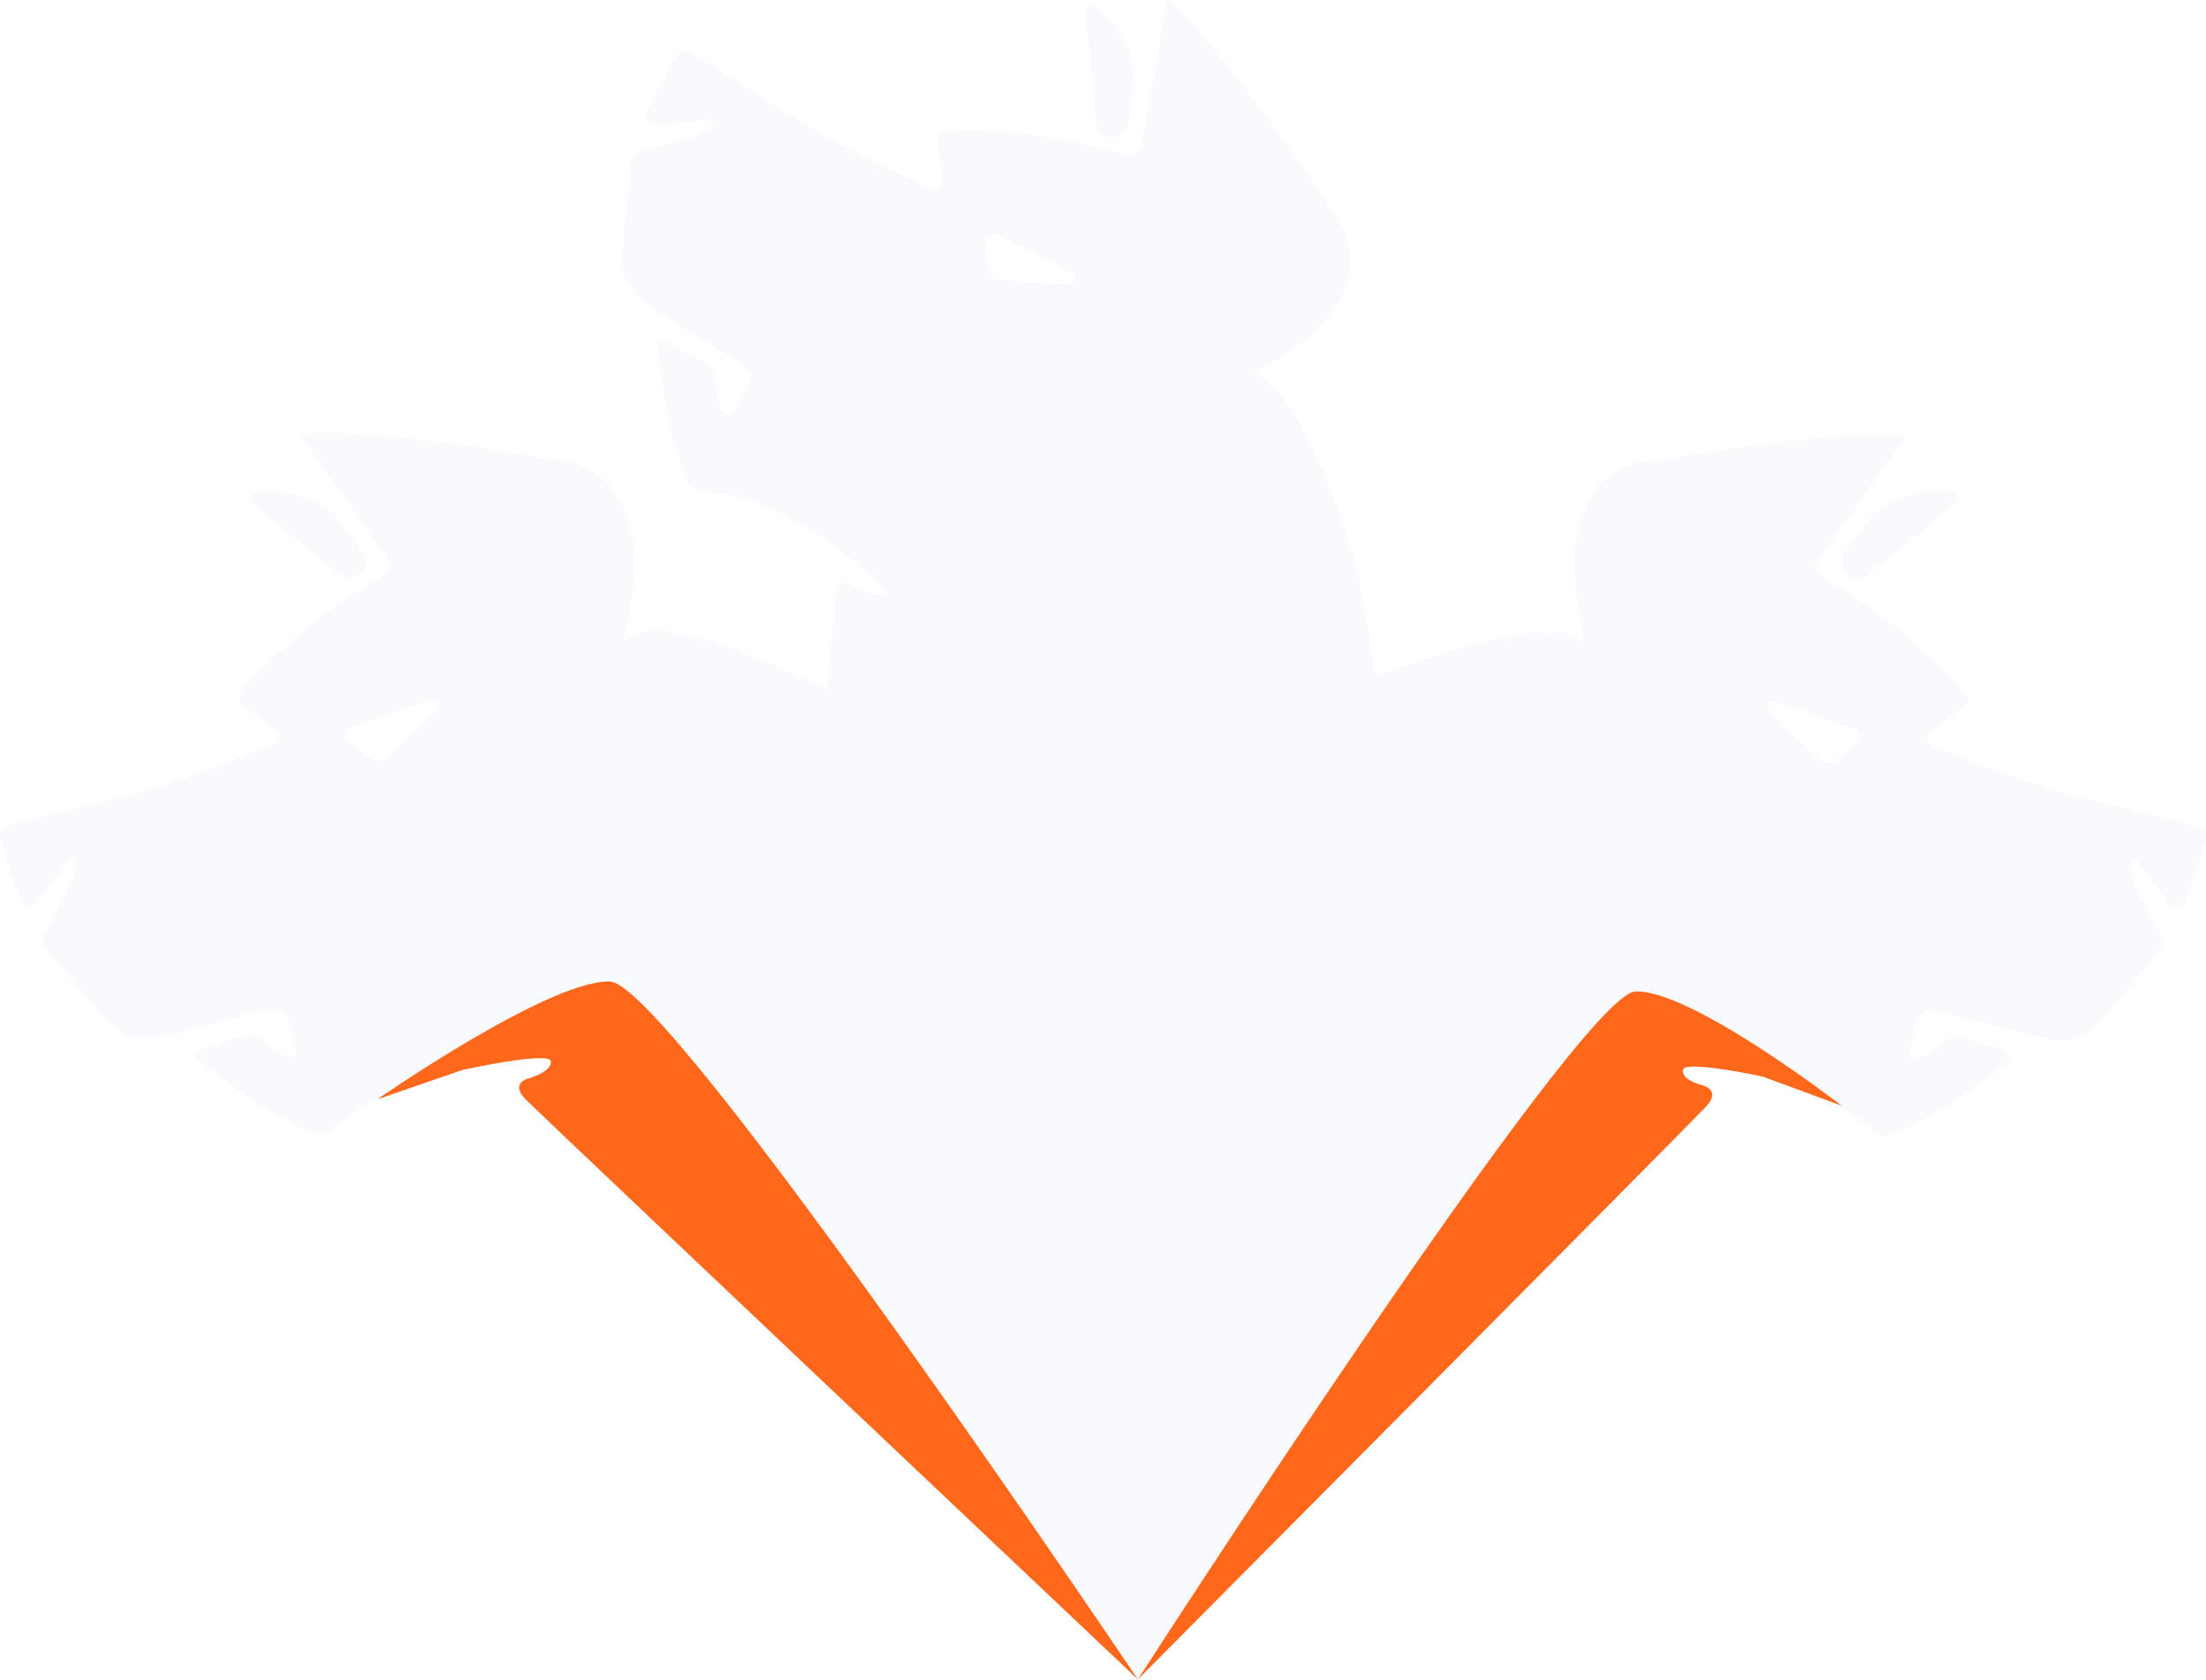
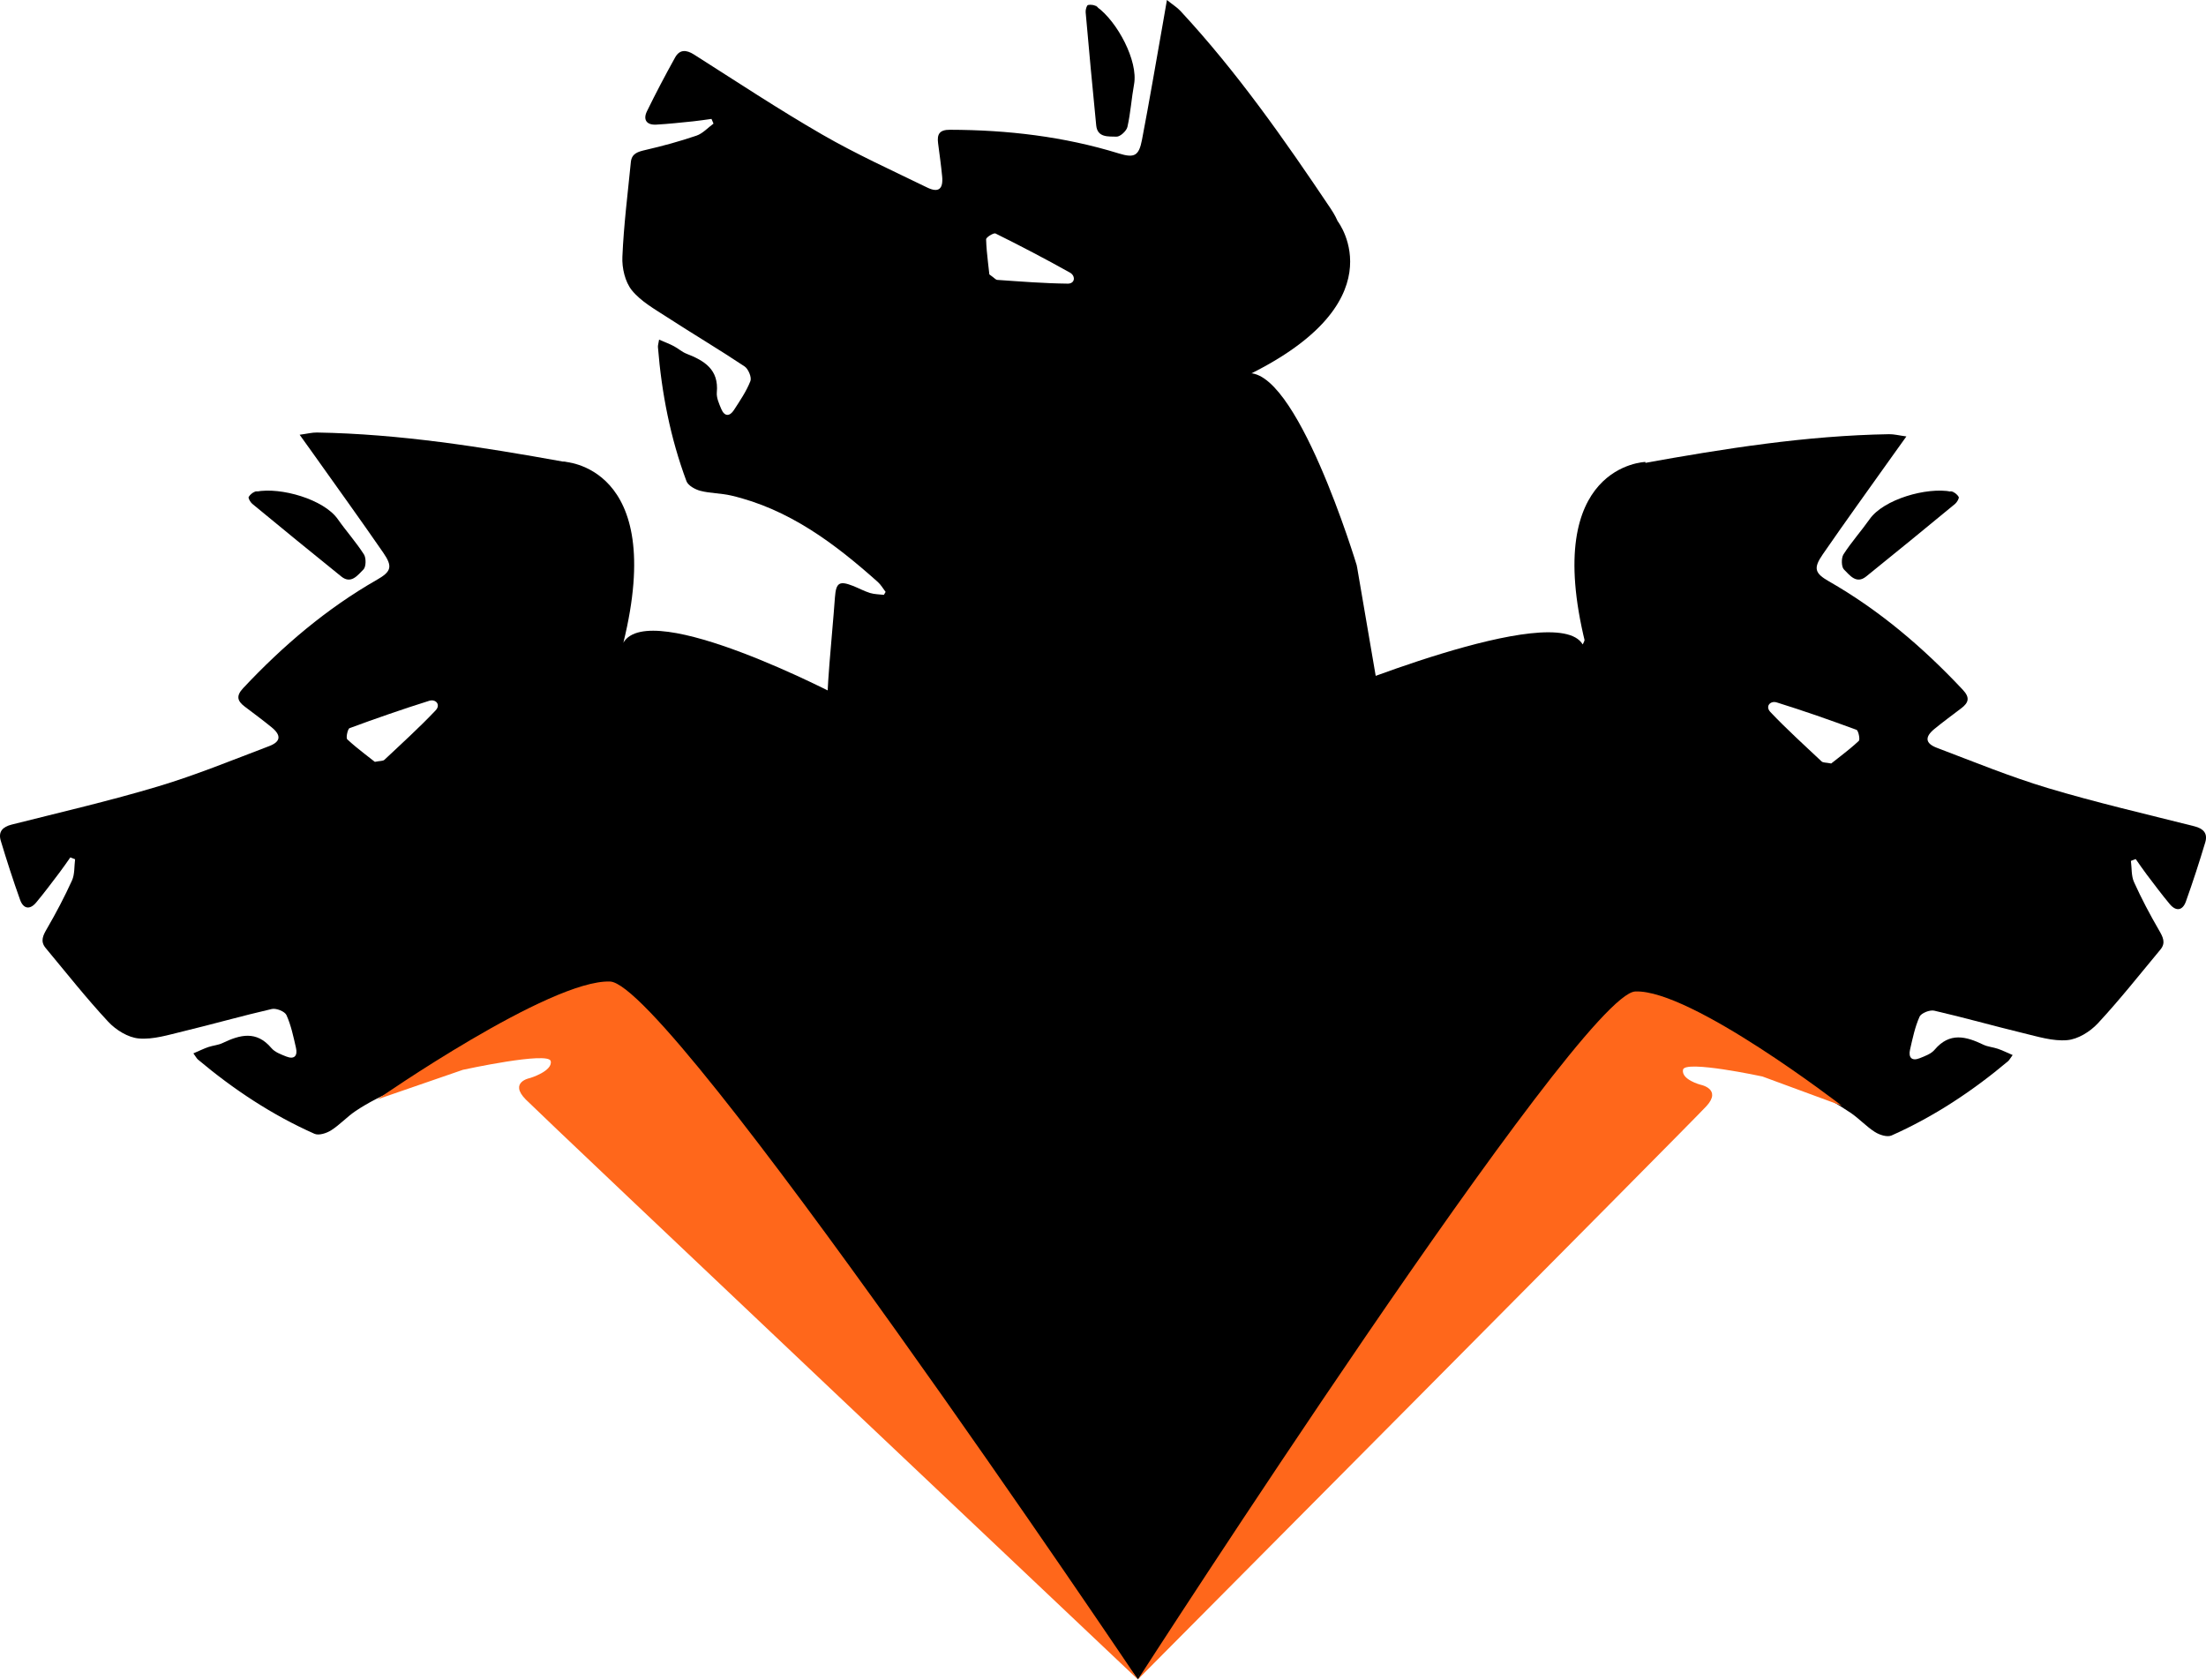
<svg xmlns="http://www.w3.org/2000/svg" viewBox="0 0 63.048 48.001" width="63.048px" height="48.001px">
-   <path d="M7.32 14.052C8.029 13.915 9.258 14.275 9.653 14.837C9.894 15.18 10.176 15.494 10.402 15.847C10.468 15.95 10.463 16.204 10.387 16.277C10.226 16.435 10.037 16.706 9.755 16.478C8.902 15.791 8.055 15.097 7.21 14.4C7.155 14.354 7.088 14.236 7.108 14.202C7.15 14.131 7.244 14.055 7.32 14.051C7.072 14.044 7.566 14.039 7.32 14.051V14.052Z" fill="#F9FAFB" />
-   <path d="M17.982 16.221C18.09 15.747 17.366 15.07 17.273 14.428C17.166 13.683 16.87 13.334 16.097 13.194C13.764 12.774 11.43 12.402 9.057 12.362C8.919 12.36 8.78 12.397 8.564 12.426C8.733 12.662 8.844 12.815 8.953 12.969C9.621 13.91 10.297 14.845 10.953 15.796C11.228 16.194 11.184 16.336 10.776 16.569C9.338 17.391 8.087 18.455 6.949 19.669C6.74 19.892 6.784 20.037 6.995 20.196C7.251 20.39 7.51 20.581 7.76 20.785C8.043 21.015 8.029 21.198 7.691 21.326C6.64 21.725 5.595 22.154 4.521 22.476C3.139 22.89 1.733 23.215 0.334 23.568C0.078 23.633 -0.056 23.768 0.022 24.03C0.193 24.597 0.375 25.161 0.574 25.718C0.667 25.979 0.854 26.011 1.034 25.795C1.264 25.52 1.479 25.231 1.696 24.945C1.805 24.802 1.906 24.652 2.01 24.506C2.055 24.523 2.101 24.541 2.146 24.559C2.12 24.762 2.138 24.987 2.058 25.164C1.845 25.634 1.604 26.091 1.346 26.536C1.232 26.732 1.142 26.899 1.304 27.095C1.894 27.803 2.465 28.529 3.091 29.201C3.312 29.439 3.661 29.655 3.967 29.681C4.377 29.717 4.808 29.58 5.221 29.481C6.072 29.276 6.915 29.035 7.768 28.839C7.895 28.81 8.139 28.907 8.187 29.013C8.319 29.305 8.386 29.631 8.459 29.949C8.511 30.175 8.412 30.288 8.187 30.199C8.034 30.138 7.857 30.075 7.756 29.955C7.326 29.446 6.857 29.575 6.361 29.812C6.236 29.872 6.087 29.881 5.953 29.927C5.825 29.971 5.702 30.032 5.527 30.107C5.601 30.209 5.623 30.254 5.657 30.283C6.677 31.14 7.777 31.868 8.988 32.406C9.112 32.461 9.331 32.39 9.463 32.307C9.712 32.149 9.918 31.919 10.164 31.754C11.588 30.8 13.95 30.292 15.601 30.159C15.718 30.149 15.839 30.183 15.959 30.196C15.968 30.227 15.976 30.259 15.985 30.292C15.882 30.378 16.223 30.687 16.108 30.753C15.955 30.841 15.827 30.918 15.668 30.994C15.29 31.173 14.784 31.057 15.067 31.38C15.913 32.344 31.647 47.063 32.56 47.954L23.992 19.904C23.992 19.904 18.583 17.066 17.815 18.37C17.82 18.361 17.671 17.669 17.673 17.582C17.683 17.117 17.796 16.649 17.987 16.228C17.985 16.226 17.981 16.224 17.982 16.221L17.982 16.221ZM12.451 20.303C12.217 20.55 11.975 20.787 11.728 21.021C11.605 21.138 11.481 21.254 11.357 21.37C11.233 21.486 11.109 21.602 10.985 21.718C10.976 21.726 10.964 21.732 10.949 21.737C10.934 21.741 10.916 21.744 10.895 21.748C10.851 21.754 10.792 21.759 10.713 21.775C10.626 21.706 10.531 21.633 10.431 21.555C10.266 21.426 10.09 21.285 9.924 21.131C9.906 21.113 9.906 21.055 9.916 20.991C9.923 20.947 9.936 20.9 9.951 20.865C9.957 20.851 9.963 20.839 9.97 20.83C9.977 20.821 9.984 20.814 9.991 20.812C10.179 20.742 10.368 20.674 10.556 20.606C10.745 20.539 10.935 20.472 11.124 20.407C11.503 20.276 11.884 20.15 12.267 20.03C12.29 20.023 12.313 20.018 12.335 20.018C12.346 20.018 12.356 20.018 12.367 20.019C12.387 20.022 12.407 20.027 12.424 20.035C12.519 20.077 12.556 20.193 12.451 20.303ZM17.514 24.024C17.427 24.267 17.382 24.47 17.492 24.716L17.514 24.024Z" fill="#F9FAFB" />
-   <path d="M31.349 0.195C31.935 0.615 32.533 1.744 32.412 2.407C32.338 2.812 32.313 3.227 32.222 3.628C32.195 3.744 32.013 3.911 31.909 3.906C31.686 3.897 31.366 3.942 31.33 3.585C31.222 2.507 31.124 1.428 31.028 0.349C31.022 0.279 31.059 0.151 31.096 0.143C31.175 0.125 31.293 0.142 31.349 0.194C31.182 0.011 31.528 0.364 31.349 0.194V0.195Z" fill="#F9FAFB" />
-   <path d="M37.201 9.351C37.171 9.321 37.231 9.381 37.201 9.351C37.749 9.091 37.587 8.133 37.974 7.634C38.422 7.055 38.463 6.607 38.026 5.955C36.706 3.987 35.352 2.053 33.737 0.313C33.643 0.212 33.521 0.137 33.351 0C33.303 0.281 33.272 0.464 33.239 0.646C33.041 1.762 32.852 2.879 32.639 3.992C32.55 4.459 32.42 4.522 31.974 4.385C30.401 3.9 28.789 3.713 27.149 3.709C26.848 3.708 26.777 3.837 26.811 4.096C26.852 4.412 26.897 4.728 26.927 5.044C26.961 5.404 26.822 5.517 26.5 5.36C25.492 4.869 24.468 4.405 23.498 3.845C22.252 3.126 21.05 2.33 19.834 1.558C19.611 1.417 19.423 1.411 19.294 1.644C19.014 2.148 18.744 2.66 18.491 3.178C18.372 3.421 18.479 3.577 18.755 3.562C19.107 3.543 19.459 3.503 19.81 3.468C19.985 3.45 20.16 3.422 20.335 3.399C20.354 3.443 20.373 3.488 20.392 3.533C20.231 3.65 20.086 3.815 19.906 3.877C19.429 4.039 18.941 4.173 18.45 4.286C18.235 4.336 18.055 4.383 18.03 4.632C17.941 5.534 17.826 6.435 17.788 7.34C17.773 7.659 17.864 8.055 18.057 8.295C18.316 8.615 18.709 8.834 19.065 9.065C19.798 9.541 20.551 9.987 21.279 10.472C21.387 10.543 21.488 10.785 21.447 10.891C21.333 11.183 21.15 11.451 20.977 11.718C20.855 11.907 20.708 11.911 20.614 11.69C20.551 11.538 20.473 11.368 20.487 11.214C20.547 10.561 20.132 10.309 19.623 10.111C19.493 10.061 19.384 9.959 19.259 9.894C19.14 9.83 19.011 9.783 18.837 9.707C18.817 9.829 18.8 9.875 18.804 9.92C18.909 11.233 19.159 12.517 19.619 13.752C19.666 13.879 19.868 13.99 20.018 14.029C20.301 14.102 20.605 14.096 20.891 14.162C22.547 14.548 23.854 15.533 25.089 16.635C25.177 16.714 25.238 16.823 25.311 16.918C25.295 16.946 25.279 16.974 25.262 17.002C25.13 16.986 24.992 16.987 24.867 16.949C24.699 16.897 24.543 16.811 24.379 16.746C23.992 16.595 23.894 16.649 23.863 17.071C23.772 18.33 23.617 19.591 23.624 20.85L26.04 38.604L38.779 16.168C38.779 16.168 37.028 10.352 35.581 10.678C35.581 10.678 35.728 9.948 37.201 9.35L37.201 9.351ZM30.512 8.107C30.177 8.103 29.843 8.088 29.508 8.068C29.341 8.058 29.174 8.046 29.007 8.035C28.84 8.023 28.672 8.011 28.505 8C28.492 7.999 28.48 7.995 28.467 7.988C28.453 7.98 28.439 7.969 28.422 7.955C28.387 7.928 28.343 7.889 28.276 7.843C28.265 7.734 28.25 7.615 28.236 7.491C28.212 7.285 28.19 7.063 28.183 6.84C28.182 6.815 28.224 6.775 28.275 6.74C28.312 6.715 28.353 6.693 28.388 6.68C28.402 6.675 28.415 6.672 28.426 6.671C28.437 6.67 28.447 6.67 28.453 6.674C28.632 6.763 28.811 6.852 28.989 6.943C29.167 7.034 29.345 7.126 29.522 7.219C29.876 7.404 30.228 7.595 30.577 7.79C30.598 7.802 30.617 7.816 30.632 7.831C30.64 7.839 30.647 7.847 30.653 7.855C30.666 7.872 30.675 7.889 30.681 7.907C30.717 8.004 30.662 8.109 30.512 8.108V8.107ZM31.404 14.265C31.174 14.366 30.999 14.47 30.903 14.715L31.404 14.265Z" fill="#F9FAFB" />
-   <path d="M38.779 16.169L39.54 20.615L32.521 48L22.309 34.061L38.779 16.169Z" fill="#F9FAFB" />
-   <path d="M16.097 13.195C16.097 13.195 19.071 13.277 17.816 18.371L15.925 15.301L16.097 13.194V13.195Z" fill="#F9FAFB" />
-   <path d="M55.769 14.052C55.059 13.915 53.831 14.275 53.436 14.837C53.194 15.18 52.912 15.494 52.686 15.847C52.621 15.95 52.626 16.204 52.701 16.277C52.862 16.435 53.051 16.706 53.334 16.478C54.187 15.791 55.034 15.097 55.879 14.4C55.933 14.354 56 14.236 55.98 14.202C55.939 14.131 55.845 14.055 55.769 14.051C55.523 14.039 56.017 14.044 55.769 14.051V14.052Z" fill="#F9FAFB" />
-   <path d="M45.233 18.418C44.466 17.112 37.75 19.925 37.75 19.925L32.521 48.001C33.407 46.775 47.468 32.538 48.315 31.574C48.598 31.251 48.865 31.375 48.488 31.196C48.328 31.12 48.159 31.032 48.006 30.944C47.892 30.878 47.912 30.665 47.809 30.578C47.818 30.546 47.827 30.514 47.836 30.482C47.956 30.469 48.2 30.196 48.318 30.205C49.968 30.338 51.46 30.848 52.885 31.802C53.131 31.966 53.336 32.196 53.585 32.354C53.718 32.438 53.936 32.509 54.061 32.454C55.271 31.916 56.371 31.188 57.391 30.331C57.425 30.302 57.447 30.257 57.522 30.155C57.347 30.08 57.224 30.018 57.095 29.975C56.961 29.929 56.813 29.92 56.687 29.86C56.192 29.622 55.722 29.494 55.292 30.003C55.191 30.123 55.014 30.186 54.861 30.247C54.637 30.335 54.538 30.223 54.59 29.997C54.663 29.679 54.73 29.353 54.861 29.06C54.909 28.954 55.154 28.858 55.281 28.887C56.134 29.083 56.977 29.323 57.828 29.529C58.241 29.628 58.672 29.765 59.081 29.729C59.388 29.703 59.736 29.487 59.957 29.249C60.583 28.576 61.154 27.851 61.744 27.142C61.907 26.947 61.816 26.779 61.703 26.584C61.445 26.139 61.203 25.682 60.991 25.212C60.91 25.035 60.929 24.81 60.902 24.606C60.948 24.589 60.993 24.571 61.039 24.553C61.143 24.7 61.244 24.85 61.352 24.993C61.57 25.279 61.784 25.568 62.014 25.843C62.195 26.058 62.381 26.026 62.474 25.765C62.673 25.209 62.856 24.645 63.026 24.078C63.105 23.816 62.971 23.681 62.714 23.616C61.316 23.263 59.909 22.938 58.527 22.524C57.453 22.202 56.408 21.772 55.357 21.374C55.02 21.246 55.006 21.063 55.289 20.832C55.538 20.629 55.797 20.438 56.053 20.244C56.264 20.084 56.308 19.94 56.099 19.717C54.961 18.503 53.711 17.439 52.273 16.617C51.865 16.384 51.82 16.242 52.095 15.844C52.751 14.893 53.427 13.958 54.096 13.017C54.205 12.863 54.316 12.71 54.485 12.474C54.269 12.445 54.13 12.408 53.992 12.41C51.618 12.45 49.285 12.821 46.952 13.242C46.178 13.382 45.883 13.731 45.775 14.476C45.682 15.118 44.938 15.486 45.07 16.272C45.027 16.271 45.113 16.273 45.07 16.272C45.658 17.79 45.233 18.419 45.233 18.419V18.418ZM50.625 20.082C50.642 20.074 50.661 20.069 50.682 20.066C50.693 20.065 50.703 20.065 50.714 20.065C50.736 20.066 50.759 20.07 50.782 20.077C51.165 20.196 51.546 20.323 51.925 20.453C52.114 20.519 52.303 20.586 52.492 20.653C52.681 20.721 52.87 20.789 53.058 20.859C53.065 20.861 53.072 20.868 53.079 20.877C53.086 20.886 53.092 20.898 53.098 20.912C53.114 20.947 53.126 20.993 53.133 21.038C53.143 21.101 53.143 21.161 53.124 21.177C52.959 21.331 52.783 21.473 52.617 21.602C52.518 21.68 52.423 21.753 52.336 21.822C52.256 21.806 52.198 21.801 52.154 21.795C52.132 21.791 52.115 21.788 52.1 21.784C52.085 21.779 52.074 21.773 52.064 21.765C51.94 21.648 51.816 21.533 51.692 21.417C51.568 21.301 51.444 21.185 51.321 21.068C51.074 20.834 50.831 20.597 50.597 20.35C50.492 20.24 50.53 20.124 50.625 20.082ZM45.557 24.764C45.667 24.517 45.621 24.314 45.534 24.071L45.557 24.764Z" fill="#F9FAFB" />
-   <path d="M47.025 13.203C47.025 13.203 44.052 13.284 45.307 18.378L47.198 15.309L47.025 13.202V13.203Z" fill="#F9FAFB" />
-   <path d="M38.239 6.334C38.239 6.334 40.051 8.693 35.414 10.841L36.54 7.491L38.239 6.334Z" fill="#F9FAFB" />
+   <path d="M7.32 14.052C8.029 13.915 9.258 14.275 9.653 14.837C9.894 15.18 10.176 15.494 10.402 15.847C10.468 15.95 10.463 16.204 10.387 16.277C10.226 16.435 10.037 16.706 9.755 16.478C8.902 15.791 8.055 15.097 7.21 14.4C7.155 14.354 7.088 14.236 7.108 14.202C7.15 14.131 7.244 14.055 7.32 14.051C7.072 14.044 7.566 14.039 7.32 14.051V14.052Z" fill="#000000" />
+   <path d="M17.982 16.221C18.09 15.747 17.366 15.07 17.273 14.428C17.166 13.683 16.87 13.334 16.097 13.194C13.764 12.774 11.43 12.402 9.057 12.362C8.919 12.36 8.78 12.397 8.564 12.426C8.733 12.662 8.844 12.815 8.953 12.969C9.621 13.91 10.297 14.845 10.953 15.796C11.228 16.194 11.184 16.336 10.776 16.569C9.338 17.391 8.087 18.455 6.949 19.669C6.74 19.892 6.784 20.037 6.995 20.196C7.251 20.39 7.51 20.581 7.76 20.785C8.043 21.015 8.029 21.198 7.691 21.326C6.64 21.725 5.595 22.154 4.521 22.476C3.139 22.89 1.733 23.215 0.334 23.568C0.078 23.633 -0.056 23.768 0.022 24.03C0.193 24.597 0.375 25.161 0.574 25.718C0.667 25.979 0.854 26.011 1.034 25.795C1.264 25.52 1.479 25.231 1.696 24.945C1.805 24.802 1.906 24.652 2.01 24.506C2.055 24.523 2.101 24.541 2.146 24.559C2.12 24.762 2.138 24.987 2.058 25.164C1.845 25.634 1.604 26.091 1.346 26.536C1.232 26.732 1.142 26.899 1.304 27.095C1.894 27.803 2.465 28.529 3.091 29.201C3.312 29.439 3.661 29.655 3.967 29.681C4.377 29.717 4.808 29.58 5.221 29.481C6.072 29.276 6.915 29.035 7.768 28.839C7.895 28.81 8.139 28.907 8.187 29.013C8.319 29.305 8.386 29.631 8.459 29.949C8.511 30.175 8.412 30.288 8.187 30.199C8.034 30.138 7.857 30.075 7.756 29.955C7.326 29.446 6.857 29.575 6.361 29.812C6.236 29.872 6.087 29.881 5.953 29.927C5.825 29.971 5.702 30.032 5.527 30.107C5.601 30.209 5.623 30.254 5.657 30.283C6.677 31.14 7.777 31.868 8.988 32.406C9.112 32.461 9.331 32.39 9.463 32.307C9.712 32.149 9.918 31.919 10.164 31.754C11.588 30.8 13.95 30.292 15.601 30.159C15.718 30.149 15.839 30.183 15.959 30.196C15.968 30.227 15.976 30.259 15.985 30.292C15.882 30.378 16.223 30.687 16.108 30.753C15.955 30.841 15.827 30.918 15.668 30.994C15.29 31.173 14.784 31.057 15.067 31.38C15.913 32.344 31.647 47.063 32.56 47.954L23.992 19.904C23.992 19.904 18.583 17.066 17.815 18.37C17.82 18.361 17.671 17.669 17.673 17.582C17.683 17.117 17.796 16.649 17.987 16.228C17.985 16.226 17.981 16.224 17.982 16.221L17.982 16.221ZM12.451 20.303C12.217 20.55 11.975 20.787 11.728 21.021C11.605 21.138 11.481 21.254 11.357 21.37C11.233 21.486 11.109 21.602 10.985 21.718C10.976 21.726 10.964 21.732 10.949 21.737C10.934 21.741 10.916 21.744 10.895 21.748C10.851 21.754 10.792 21.759 10.713 21.775C10.626 21.706 10.531 21.633 10.431 21.555C10.266 21.426 10.09 21.285 9.924 21.131C9.906 21.113 9.906 21.055 9.916 20.991C9.923 20.947 9.936 20.9 9.951 20.865C9.957 20.851 9.963 20.839 9.97 20.83C9.977 20.821 9.984 20.814 9.991 20.812C10.179 20.742 10.368 20.674 10.556 20.606C10.745 20.539 10.935 20.472 11.124 20.407C11.503 20.276 11.884 20.15 12.267 20.03C12.29 20.023 12.313 20.018 12.335 20.018C12.346 20.018 12.356 20.018 12.367 20.019C12.387 20.022 12.407 20.027 12.424 20.035C12.519 20.077 12.556 20.193 12.451 20.303ZM17.514 24.024C17.427 24.267 17.382 24.47 17.492 24.716L17.514 24.024Z" fill="#000000" />
+   <path d="M31.349 0.195C31.935 0.615 32.533 1.744 32.412 2.407C32.338 2.812 32.313 3.227 32.222 3.628C32.195 3.744 32.013 3.911 31.909 3.906C31.686 3.897 31.366 3.942 31.33 3.585C31.222 2.507 31.124 1.428 31.028 0.349C31.022 0.279 31.059 0.151 31.096 0.143C31.175 0.125 31.293 0.142 31.349 0.194C31.182 0.011 31.528 0.364 31.349 0.194V0.195Z" fill="#000000" />
+   <path d="M37.201 9.351C37.171 9.321 37.231 9.381 37.201 9.351C37.749 9.091 37.587 8.133 37.974 7.634C38.422 7.055 38.463 6.607 38.026 5.955C36.706 3.987 35.352 2.053 33.737 0.313C33.643 0.212 33.521 0.137 33.351 0C33.303 0.281 33.272 0.464 33.239 0.646C33.041 1.762 32.852 2.879 32.639 3.992C32.55 4.459 32.42 4.522 31.974 4.385C30.401 3.9 28.789 3.713 27.149 3.709C26.848 3.708 26.777 3.837 26.811 4.096C26.852 4.412 26.897 4.728 26.927 5.044C26.961 5.404 26.822 5.517 26.5 5.36C25.492 4.869 24.468 4.405 23.498 3.845C22.252 3.126 21.05 2.33 19.834 1.558C19.611 1.417 19.423 1.411 19.294 1.644C19.014 2.148 18.744 2.66 18.491 3.178C18.372 3.421 18.479 3.577 18.755 3.562C19.107 3.543 19.459 3.503 19.81 3.468C19.985 3.45 20.16 3.422 20.335 3.399C20.354 3.443 20.373 3.488 20.392 3.533C20.231 3.65 20.086 3.815 19.906 3.877C19.429 4.039 18.941 4.173 18.45 4.286C18.235 4.336 18.055 4.383 18.03 4.632C17.941 5.534 17.826 6.435 17.788 7.34C17.773 7.659 17.864 8.055 18.057 8.295C18.316 8.615 18.709 8.834 19.065 9.065C19.798 9.541 20.551 9.987 21.279 10.472C21.387 10.543 21.488 10.785 21.447 10.891C21.333 11.183 21.15 11.451 20.977 11.718C20.855 11.907 20.708 11.911 20.614 11.69C20.551 11.538 20.473 11.368 20.487 11.214C20.547 10.561 20.132 10.309 19.623 10.111C19.493 10.061 19.384 9.959 19.259 9.894C19.14 9.83 19.011 9.783 18.837 9.707C18.817 9.829 18.8 9.875 18.804 9.92C18.909 11.233 19.159 12.517 19.619 13.752C19.666 13.879 19.868 13.99 20.018 14.029C20.301 14.102 20.605 14.096 20.891 14.162C22.547 14.548 23.854 15.533 25.089 16.635C25.177 16.714 25.238 16.823 25.311 16.918C25.295 16.946 25.279 16.974 25.262 17.002C25.13 16.986 24.992 16.987 24.867 16.949C24.699 16.897 24.543 16.811 24.379 16.746C23.992 16.595 23.894 16.649 23.863 17.071C23.772 18.33 23.617 19.591 23.624 20.85L26.04 38.604L38.779 16.168C38.779 16.168 37.028 10.352 35.581 10.678C35.581 10.678 35.728 9.948 37.201 9.35L37.201 9.351ZM30.512 8.107C30.177 8.103 29.843 8.088 29.508 8.068C29.341 8.058 29.174 8.046 29.007 8.035C28.84 8.023 28.672 8.011 28.505 8C28.492 7.999 28.48 7.995 28.467 7.988C28.453 7.98 28.439 7.969 28.422 7.955C28.387 7.928 28.343 7.889 28.276 7.843C28.265 7.734 28.25 7.615 28.236 7.491C28.212 7.285 28.19 7.063 28.183 6.84C28.182 6.815 28.224 6.775 28.275 6.74C28.312 6.715 28.353 6.693 28.388 6.68C28.402 6.675 28.415 6.672 28.426 6.671C28.437 6.67 28.447 6.67 28.453 6.674C28.632 6.763 28.811 6.852 28.989 6.943C29.167 7.034 29.345 7.126 29.522 7.219C29.876 7.404 30.228 7.595 30.577 7.79C30.598 7.802 30.617 7.816 30.632 7.831C30.64 7.839 30.647 7.847 30.653 7.855C30.666 7.872 30.675 7.889 30.681 7.907C30.717 8.004 30.662 8.109 30.512 8.108V8.107ZM31.404 14.265C31.174 14.366 30.999 14.47 30.903 14.715L31.404 14.265Z" fill="#000000" />
+   <path d="M38.779 16.169L39.54 20.615L32.521 48L22.309 34.061L38.779 16.169Z" fill="#000000" />
+   <path d="M16.097 13.195C16.097 13.195 19.071 13.277 17.816 18.371L15.925 15.301L16.097 13.194V13.195Z" fill="#000000" />
+   <path d="M55.769 14.052C55.059 13.915 53.831 14.275 53.436 14.837C53.194 15.18 52.912 15.494 52.686 15.847C52.621 15.95 52.626 16.204 52.701 16.277C52.862 16.435 53.051 16.706 53.334 16.478C54.187 15.791 55.034 15.097 55.879 14.4C55.933 14.354 56 14.236 55.98 14.202C55.939 14.131 55.845 14.055 55.769 14.051C55.523 14.039 56.017 14.044 55.769 14.051V14.052Z" fill="#000000" />
+   <path d="M45.233 18.418C44.466 17.112 37.75 19.925 37.75 19.925L32.521 48.001C33.407 46.775 47.468 32.538 48.315 31.574C48.598 31.251 48.865 31.375 48.488 31.196C48.328 31.12 48.159 31.032 48.006 30.944C47.892 30.878 47.912 30.665 47.809 30.578C47.818 30.546 47.827 30.514 47.836 30.482C47.956 30.469 48.2 30.196 48.318 30.205C49.968 30.338 51.46 30.848 52.885 31.802C53.131 31.966 53.336 32.196 53.585 32.354C53.718 32.438 53.936 32.509 54.061 32.454C55.271 31.916 56.371 31.188 57.391 30.331C57.425 30.302 57.447 30.257 57.522 30.155C57.347 30.08 57.224 30.018 57.095 29.975C56.961 29.929 56.813 29.92 56.687 29.86C56.192 29.622 55.722 29.494 55.292 30.003C55.191 30.123 55.014 30.186 54.861 30.247C54.637 30.335 54.538 30.223 54.59 29.997C54.663 29.679 54.73 29.353 54.861 29.06C54.909 28.954 55.154 28.858 55.281 28.887C56.134 29.083 56.977 29.323 57.828 29.529C58.241 29.628 58.672 29.765 59.081 29.729C59.388 29.703 59.736 29.487 59.957 29.249C60.583 28.576 61.154 27.851 61.744 27.142C61.907 26.947 61.816 26.779 61.703 26.584C61.445 26.139 61.203 25.682 60.991 25.212C60.91 25.035 60.929 24.81 60.902 24.606C60.948 24.589 60.993 24.571 61.039 24.553C61.143 24.7 61.244 24.85 61.352 24.993C61.57 25.279 61.784 25.568 62.014 25.843C62.195 26.058 62.381 26.026 62.474 25.765C62.673 25.209 62.856 24.645 63.026 24.078C63.105 23.816 62.971 23.681 62.714 23.616C61.316 23.263 59.909 22.938 58.527 22.524C57.453 22.202 56.408 21.772 55.357 21.374C55.02 21.246 55.006 21.063 55.289 20.832C55.538 20.629 55.797 20.438 56.053 20.244C56.264 20.084 56.308 19.94 56.099 19.717C54.961 18.503 53.711 17.439 52.273 16.617C51.865 16.384 51.82 16.242 52.095 15.844C52.751 14.893 53.427 13.958 54.096 13.017C54.205 12.863 54.316 12.71 54.485 12.474C54.269 12.445 54.13 12.408 53.992 12.41C51.618 12.45 49.285 12.821 46.952 13.242C46.178 13.382 45.883 13.731 45.775 14.476C45.682 15.118 44.938 15.486 45.07 16.272C45.027 16.271 45.113 16.273 45.07 16.272C45.658 17.79 45.233 18.419 45.233 18.419V18.418ZM50.625 20.082C50.642 20.074 50.661 20.069 50.682 20.066C50.693 20.065 50.703 20.065 50.714 20.065C50.736 20.066 50.759 20.07 50.782 20.077C51.165 20.196 51.546 20.323 51.925 20.453C52.114 20.519 52.303 20.586 52.492 20.653C52.681 20.721 52.87 20.789 53.058 20.859C53.065 20.861 53.072 20.868 53.079 20.877C53.086 20.886 53.092 20.898 53.098 20.912C53.114 20.947 53.126 20.993 53.133 21.038C53.143 21.101 53.143 21.161 53.124 21.177C52.959 21.331 52.783 21.473 52.617 21.602C52.518 21.68 52.423 21.753 52.336 21.822C52.256 21.806 52.198 21.801 52.154 21.795C52.132 21.791 52.115 21.788 52.1 21.784C52.085 21.779 52.074 21.773 52.064 21.765C51.94 21.648 51.816 21.533 51.692 21.417C51.568 21.301 51.444 21.185 51.321 21.068C51.074 20.834 50.831 20.597 50.597 20.35C50.492 20.24 50.53 20.124 50.625 20.082ZM45.557 24.764C45.667 24.517 45.621 24.314 45.534 24.071L45.557 24.764Z" fill="#000000" />
+   <path d="M47.025 13.203C47.025 13.203 44.052 13.284 45.307 18.378L47.198 15.309L47.025 13.202V13.203Z" fill="#000000" />
+   <path d="M38.239 6.334C38.239 6.334 40.051 8.693 35.414 10.841L36.54 7.491L38.239 6.334Z" fill="#000000" />
  <path d="M13.24 30.575C13.24 30.575 15.683 30.042 15.74 30.329C15.798 30.616 15.149 30.812 15.149 30.812C15.149 30.812 14.534 30.925 15.027 31.426C15.521 31.927 32.52 48 32.52 48C32.52 48 19.155 28.118 17.437 28.054C15.719 27.989 10.785 31.421 10.785 31.421L13.239 30.574L13.24 30.575Z" fill="#FF671B" />
  <path d="M50.365 30.767C50.365 30.767 48.154 30.291 48.101 30.574C48.048 30.858 48.597 31.002 48.597 31.002C48.597 31.002 49.225 31.122 48.768 31.618C48.311 32.114 32.522 47.999 32.522 47.999C32.522 47.999 45.148 28.402 46.737 28.338C48.327 28.273 52.637 31.603 52.637 31.603L50.365 30.766V30.767Z" fill="#FF671B" />
</svg>
